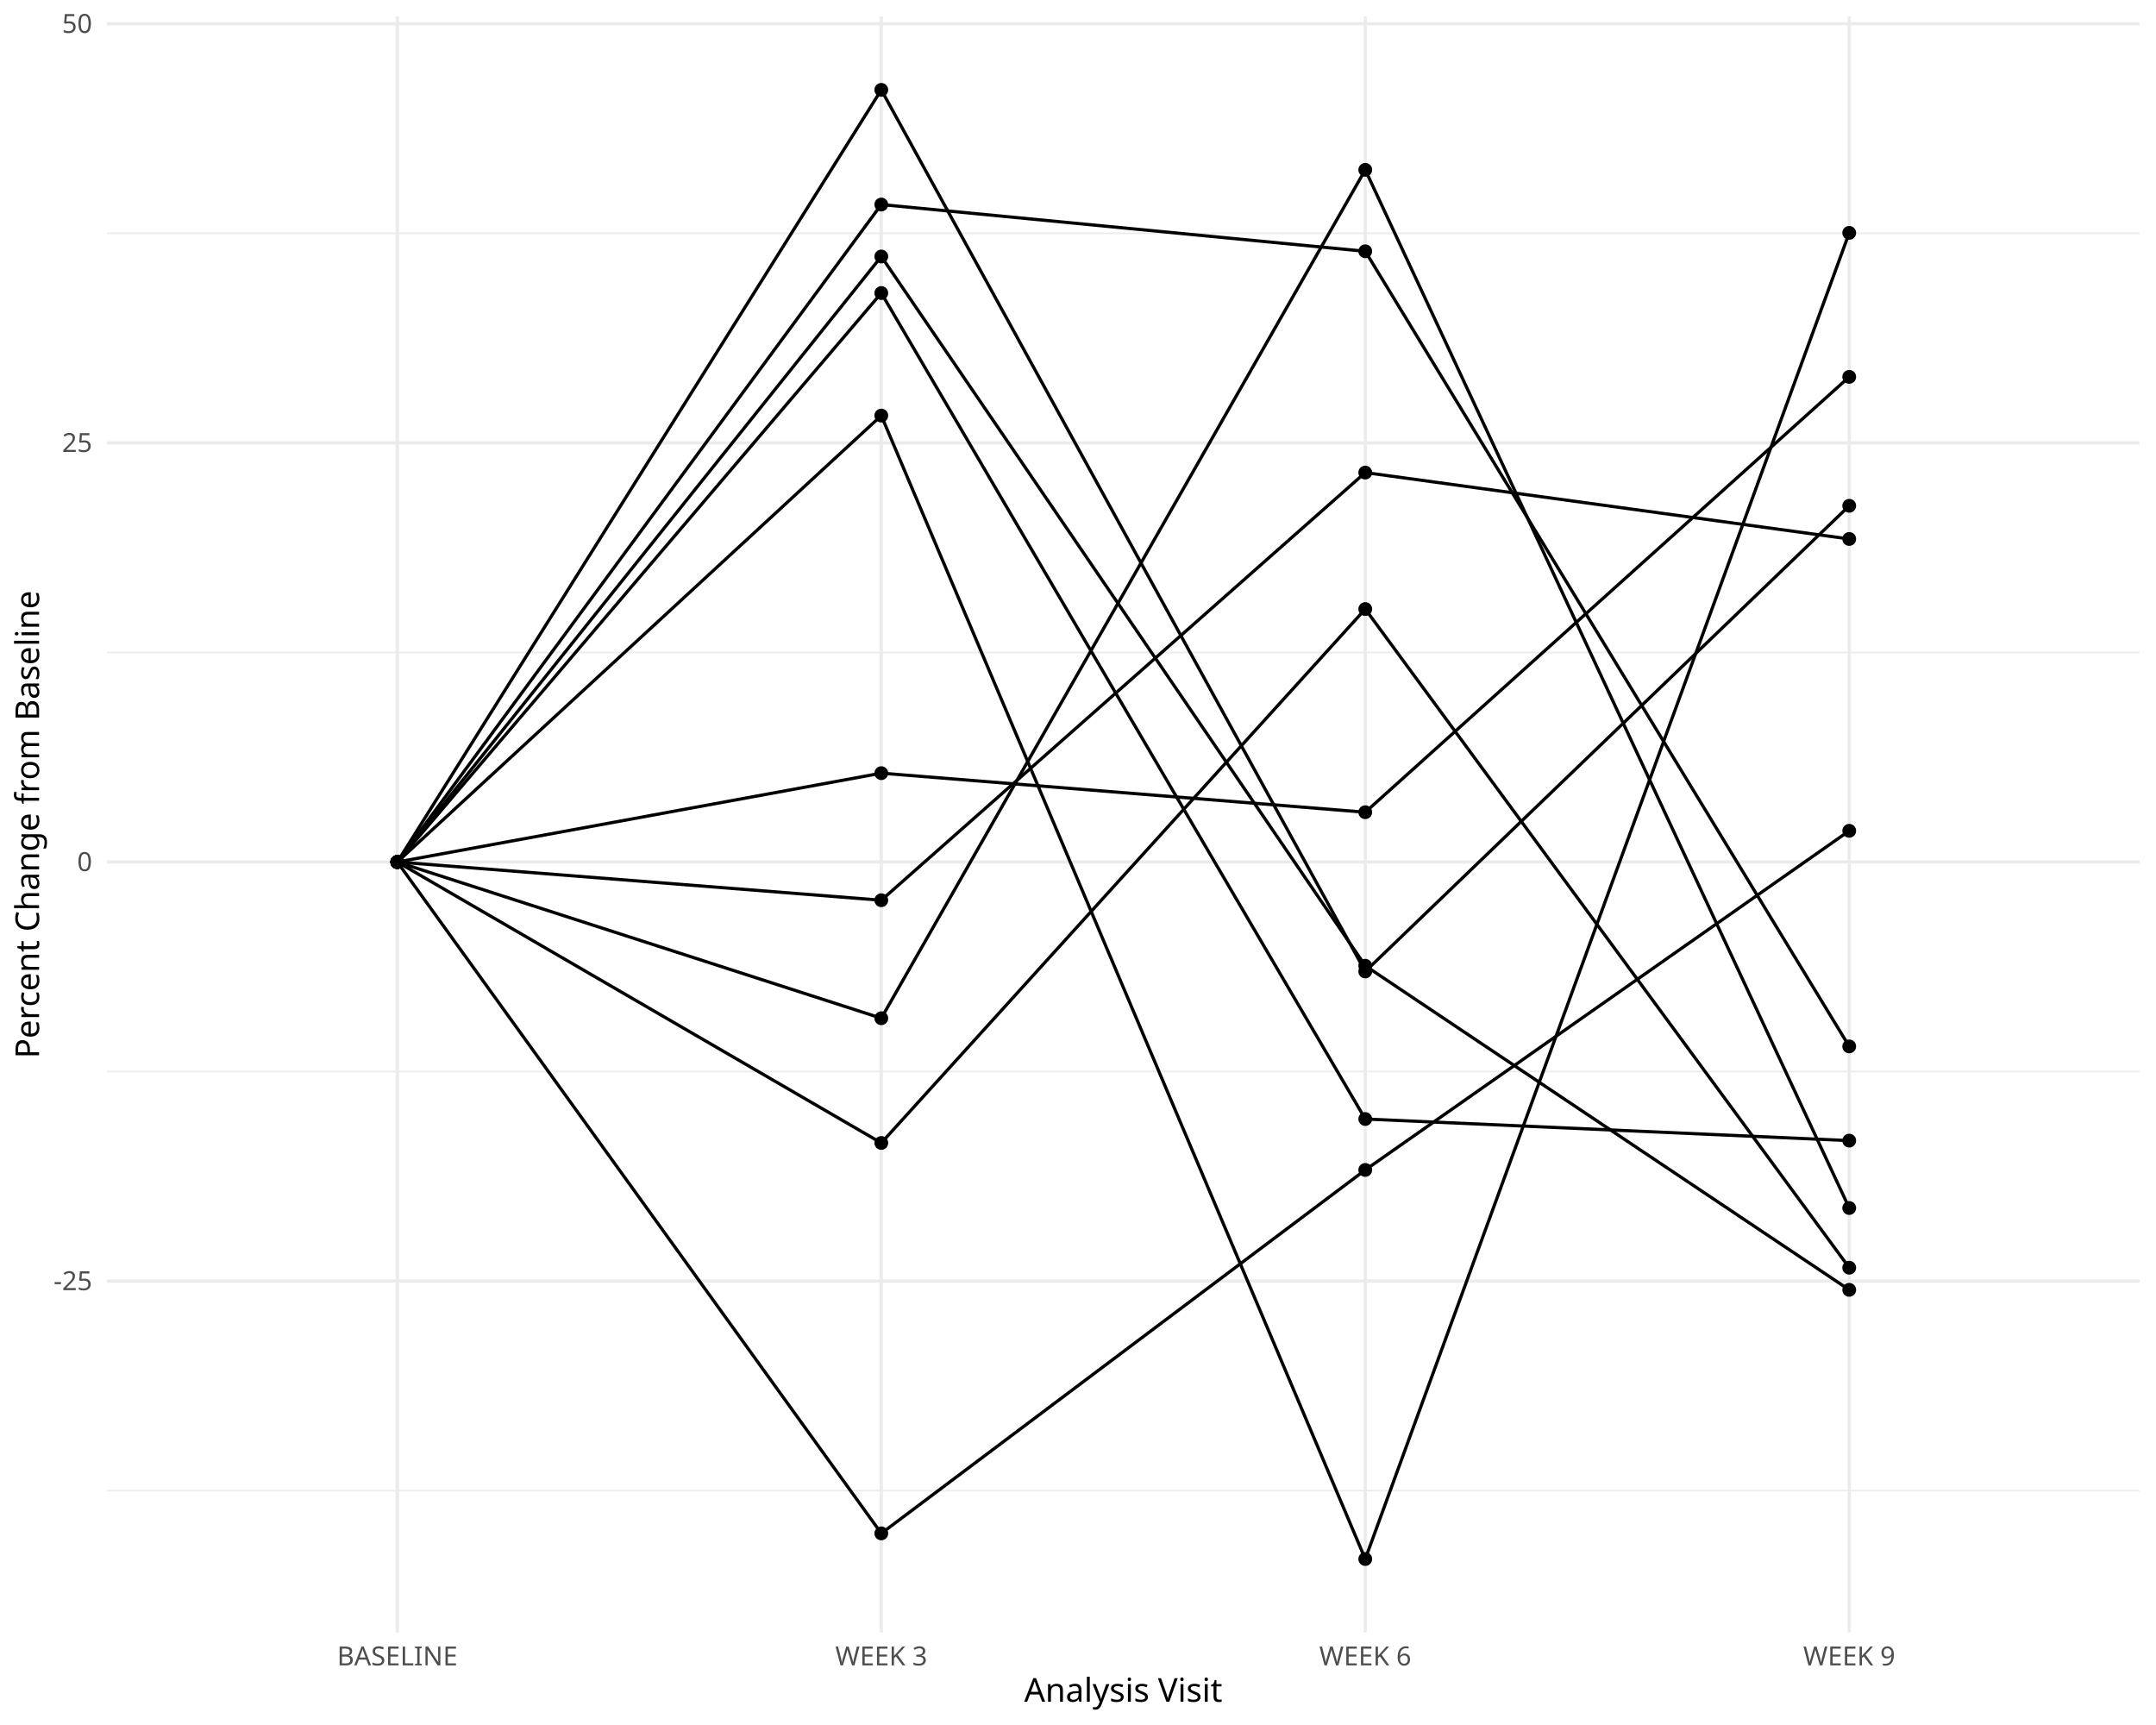
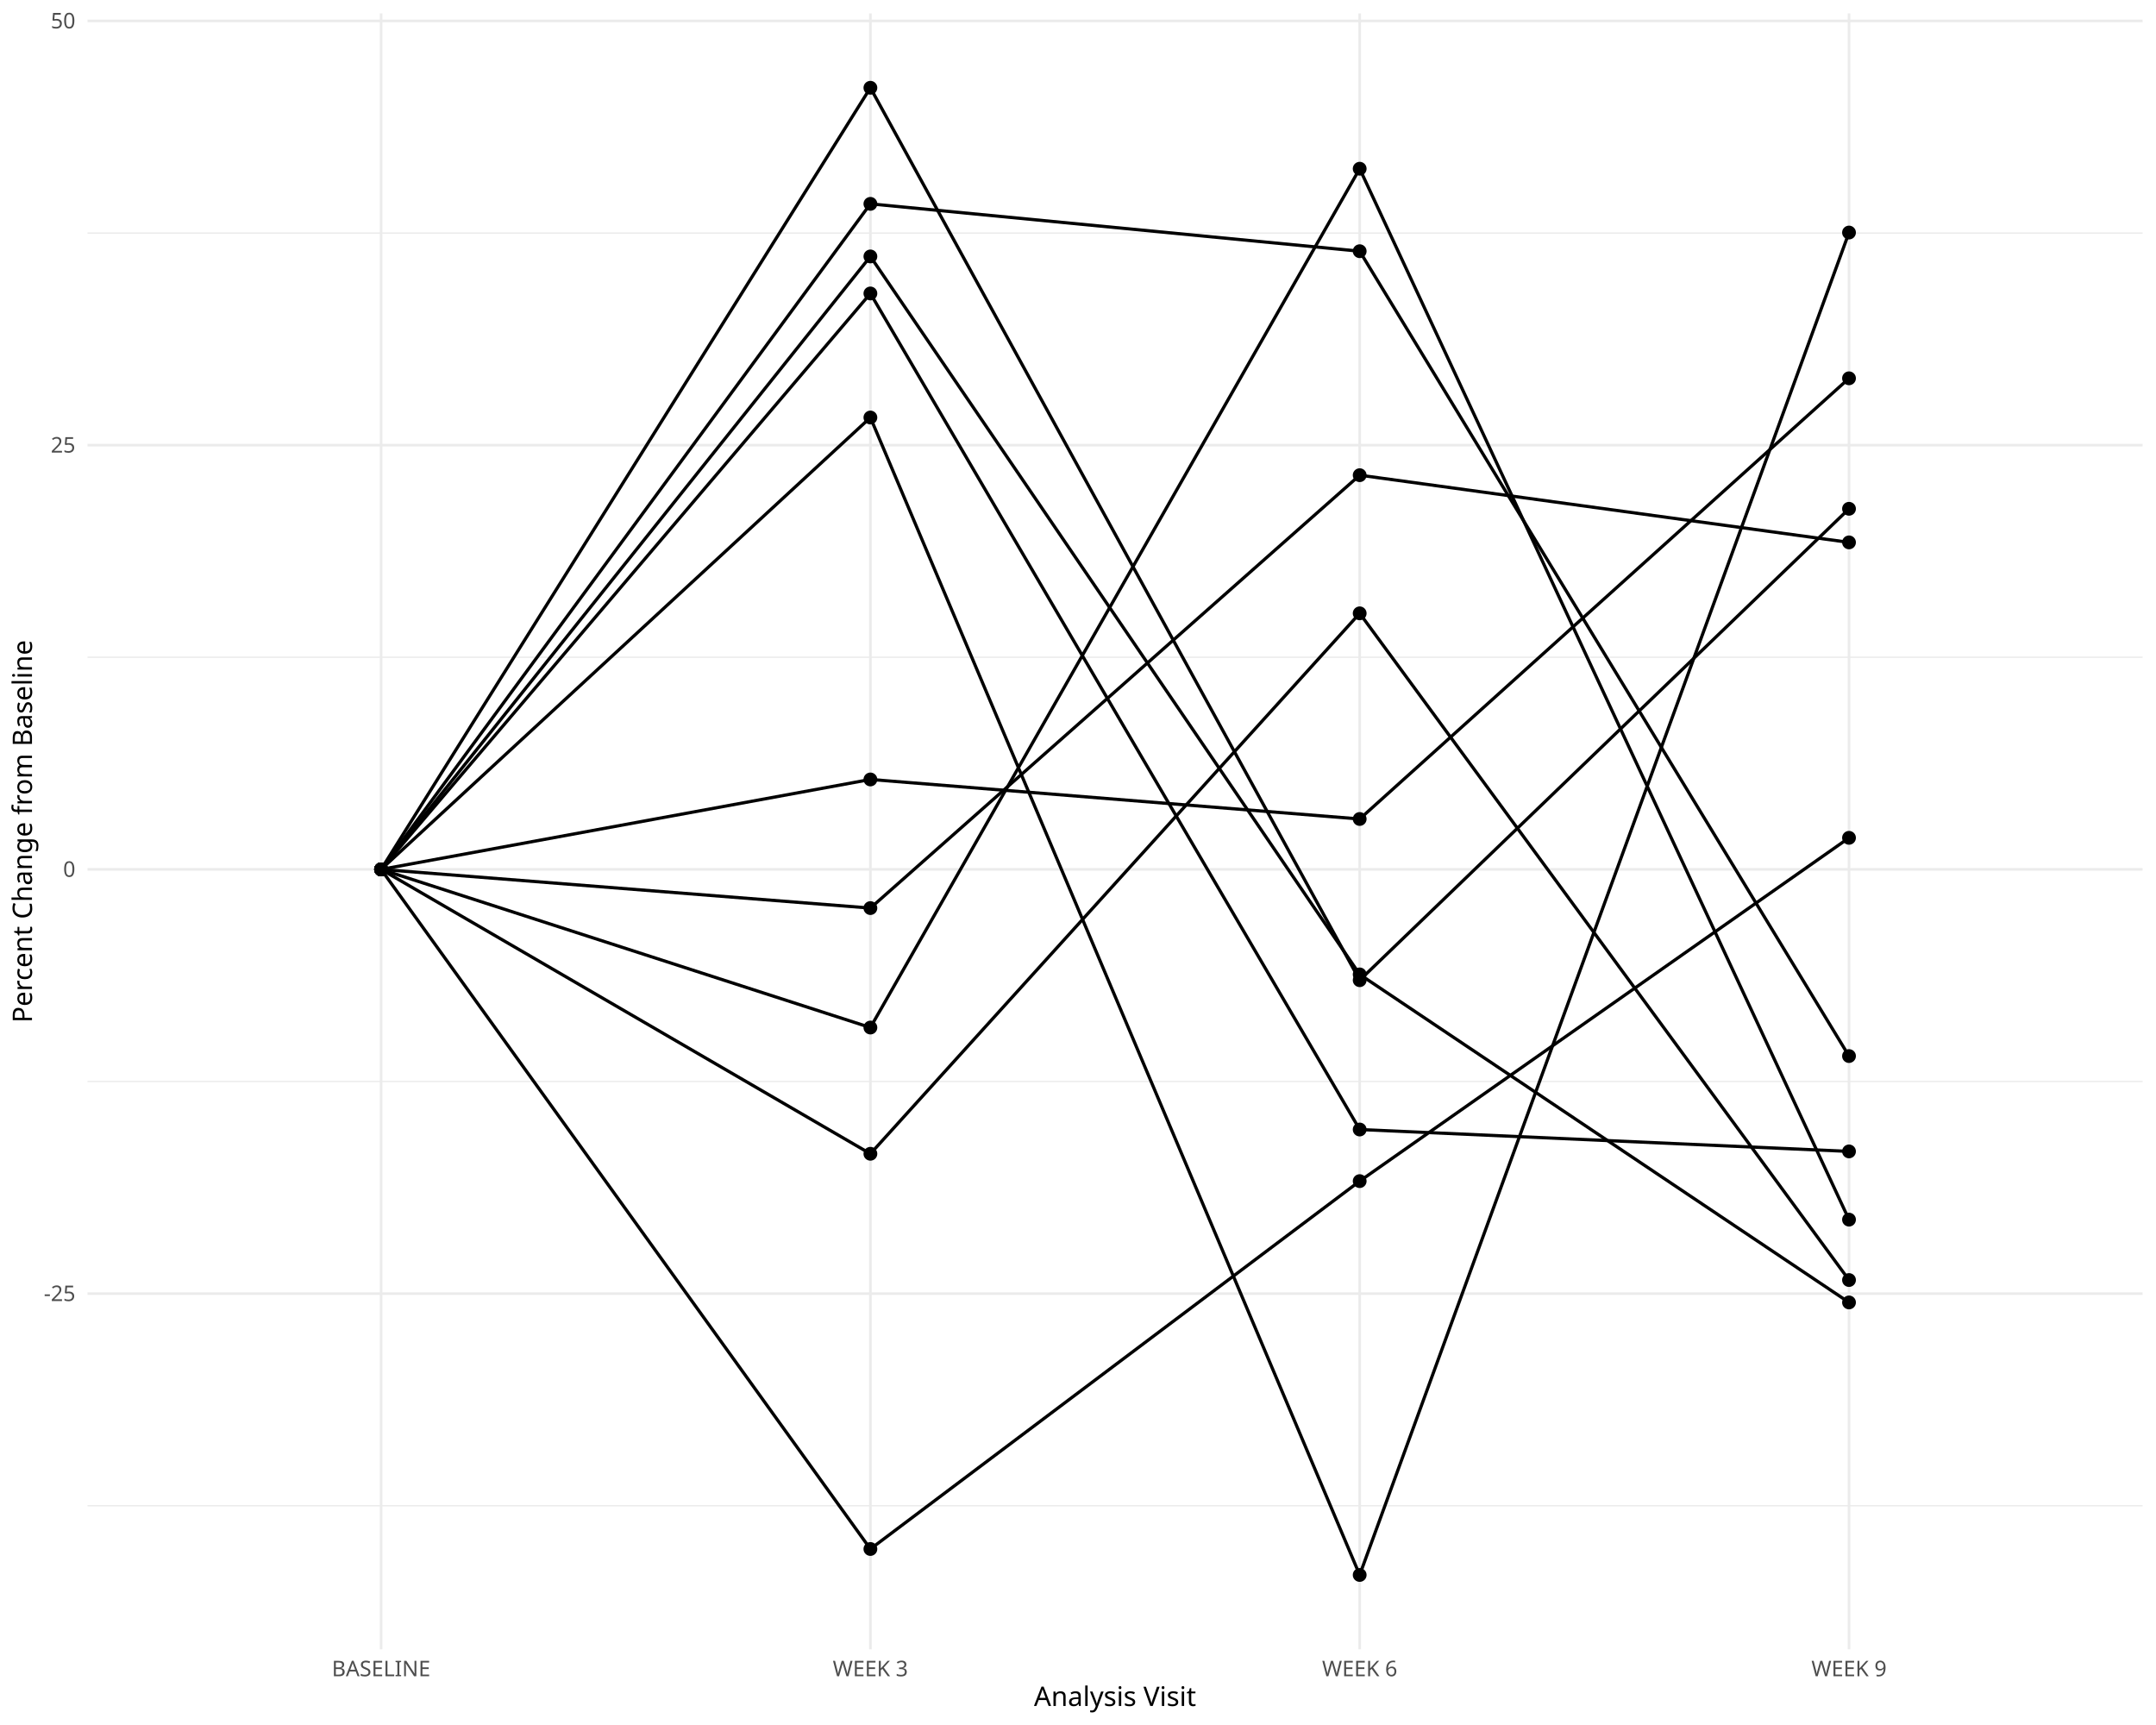
<svg xmlns="http://www.w3.org/2000/svg" class="svglite" data-engine-version="2.0" width="720.00pt" height="576.00pt" viewBox="0 0 720.00 576.00">
  <defs>
    <style type="text/css">
    .svglite line, .svglite polyline, .svglite polygon, .svglite path, .svglite rect, .svglite circle {
      fill: none;
      stroke: #000000;
      stroke-linecap: round;
      stroke-linejoin: round;
      stroke-miterlimit: 10.00;
    }
  </style>
  </defs>
  <rect width="100%" height="100%" style="stroke: none; fill: #FFFFFF;" />
  <defs>
    <clipPath id="cpMC4wMHw3MjAuMDB8MC4wMHw1NzYuMDA=">
      <rect x="0.00" y="0.00" width="720.00" height="576.00" />
    </clipPath>
  </defs>
  <g clip-path="url(#cpMC4wMHw3MjAuMDB8MC4wMHw1NzYuMDA=)">
</g>
  <defs>
-     <clipPath id="cpMzUuNzJ8NzE0LjUyfDUuNDh8NTQ1LjEx">
-       <rect x="35.72" y="5.48" width="678.80" height="539.63" />
+     <clipPath id="cpMjkuMjN8NzE1LjUyfDQuNDh8NTUwLjcz">
+       <rect x="29.23" y="4.48" width="686.29" height="546.25" />
    </clipPath>
  </defs>
-   <g clip-path="url(#cpMzUuNzJ8NzE0LjUyfDUuNDh8NTQ1LjEx)">
-     <polyline points="35.72,497.75 714.52,497.75 " style="stroke-width: 0.53; stroke: #EBEBEB; stroke-linecap: butt;" />
-     <polyline points="35.72,357.80 714.52,357.80 " style="stroke-width: 0.53; stroke: #EBEBEB; stroke-linecap: butt;" />
-     <polyline points="35.72,217.86 714.52,217.86 " style="stroke-width: 0.53; stroke: #EBEBEB; stroke-linecap: butt;" />
-     <polyline points="35.72,77.92 714.52,77.92 " style="stroke-width: 0.53; stroke: #EBEBEB; stroke-linecap: butt;" />
-     <polyline points="35.72,427.78 714.52,427.78 " style="stroke-width: 1.07; stroke: #EBEBEB; stroke-linecap: butt;" />
-     <polyline points="35.72,287.83 714.52,287.83 " style="stroke-width: 1.07; stroke: #EBEBEB; stroke-linecap: butt;" />
-     <polyline points="35.72,147.89 714.52,147.89 " style="stroke-width: 1.07; stroke: #EBEBEB; stroke-linecap: butt;" />
-     <polyline points="35.72,7.95 714.52,7.95 " style="stroke-width: 1.07; stroke: #EBEBEB; stroke-linecap: butt;" />
-     <polyline points="132.69,545.11 132.69,5.48 " style="stroke-width: 1.07; stroke: #EBEBEB; stroke-linecap: butt;" />
-     <polyline points="294.31,545.11 294.31,5.48 " style="stroke-width: 1.07; stroke: #EBEBEB; stroke-linecap: butt;" />
-     <polyline points="455.93,545.11 455.93,5.48 " style="stroke-width: 1.07; stroke: #EBEBEB; stroke-linecap: butt;" />
-     <polyline points="617.55,545.11 617.55,5.48 " style="stroke-width: 1.07; stroke: #EBEBEB; stroke-linecap: butt;" />
-     <circle cx="132.69" cy="287.83" r="1.95" style="stroke-width: 0.71; fill: #000000;" />
-     <circle cx="294.31" cy="258.17" r="1.95" style="stroke-width: 0.71; fill: #000000;" />
-     <circle cx="455.93" cy="271.21" r="1.95" style="stroke-width: 0.71; fill: #000000;" />
-     <circle cx="617.55" cy="125.84" r="1.95" style="stroke-width: 0.71; fill: #000000;" />
-     <circle cx="132.69" cy="287.83" r="1.95" style="stroke-width: 0.71; fill: #000000;" />
-     <circle cx="294.31" cy="300.60" r="1.95" style="stroke-width: 0.71; fill: #000000;" />
-     <circle cx="455.93" cy="157.80" r="1.95" style="stroke-width: 0.71; fill: #000000;" />
-     <circle cx="617.55" cy="179.97" r="1.95" style="stroke-width: 0.71; fill: #000000;" />
-     <circle cx="132.69" cy="287.83" r="1.95" style="stroke-width: 0.71; fill: #000000;" />
-     <circle cx="294.31" cy="85.65" r="1.95" style="stroke-width: 0.71; fill: #000000;" />
-     <circle cx="455.93" cy="322.48" r="1.95" style="stroke-width: 0.71; fill: #000000;" />
-     <circle cx="617.55" cy="430.69" r="1.95" style="stroke-width: 0.71; fill: #000000;" />
-     <circle cx="132.69" cy="287.83" r="1.95" style="stroke-width: 0.71; fill: #000000;" />
-     <circle cx="294.31" cy="512.02" r="1.95" style="stroke-width: 0.71; fill: #000000;" />
-     <circle cx="455.93" cy="390.66" r="1.95" style="stroke-width: 0.71; fill: #000000;" />
-     <circle cx="617.55" cy="277.42" r="1.95" style="stroke-width: 0.71; fill: #000000;" />
-     <circle cx="132.69" cy="287.83" r="1.95" style="stroke-width: 0.71; fill: #000000;" />
-     <circle cx="294.31" cy="340.00" r="1.95" style="stroke-width: 0.71; fill: #000000;" />
-     <circle cx="455.93" cy="56.71" r="1.95" style="stroke-width: 0.71; fill: #000000;" />
-     <circle cx="617.55" cy="403.37" r="1.95" style="stroke-width: 0.71; fill: #000000;" />
-     <circle cx="132.69" cy="287.83" r="1.95" style="stroke-width: 0.71; fill: #000000;" />
-     <circle cx="294.31" cy="381.65" r="1.95" style="stroke-width: 0.71; fill: #000000;" />
-     <circle cx="455.93" cy="203.37" r="1.95" style="stroke-width: 0.71; fill: #000000;" />
-     <circle cx="617.55" cy="423.30" r="1.95" style="stroke-width: 0.71; fill: #000000;" />
-     <circle cx="132.69" cy="287.83" r="1.95" style="stroke-width: 0.71; fill: #000000;" />
-     <circle cx="294.31" cy="138.77" r="1.95" style="stroke-width: 0.71; fill: #000000;" />
-     <circle cx="455.93" cy="520.58" r="1.95" style="stroke-width: 0.71; fill: #000000;" />
-     <circle cx="617.55" cy="77.76" r="1.95" style="stroke-width: 0.71; fill: #000000;" />
-     <circle cx="132.69" cy="287.83" r="1.95" style="stroke-width: 0.71; fill: #000000;" />
-     <circle cx="294.31" cy="97.85" r="1.95" style="stroke-width: 0.71; fill: #000000;" />
-     <circle cx="455.93" cy="373.65" r="1.95" style="stroke-width: 0.71; fill: #000000;" />
-     <circle cx="617.55" cy="380.87" r="1.95" style="stroke-width: 0.71; fill: #000000;" />
-     <circle cx="132.69" cy="287.83" r="1.95" style="stroke-width: 0.71; fill: #000000;" />
-     <circle cx="294.31" cy="68.30" r="1.95" style="stroke-width: 0.71; fill: #000000;" />
-     <circle cx="455.93" cy="83.91" r="1.95" style="stroke-width: 0.71; fill: #000000;" />
-     <circle cx="617.55" cy="349.41" r="1.95" style="stroke-width: 0.71; fill: #000000;" />
-     <circle cx="132.69" cy="287.83" r="1.95" style="stroke-width: 0.71; fill: #000000;" />
-     <circle cx="294.31" cy="30.01" r="1.95" style="stroke-width: 0.71; fill: #000000;" />
-     <circle cx="455.93" cy="324.39" r="1.95" style="stroke-width: 0.71; fill: #000000;" />
-     <circle cx="617.55" cy="168.89" r="1.95" style="stroke-width: 0.71; fill: #000000;" />
-     <polyline points="132.69,287.83 294.31,258.17 455.93,271.21 617.55,125.84 " style="stroke-width: 1.07; stroke-linecap: butt;" />
-     <polyline points="132.69,287.83 294.31,300.60 455.93,157.80 617.55,179.97 " style="stroke-width: 1.07; stroke-linecap: butt;" />
-     <polyline points="132.69,287.83 294.31,85.65 455.93,322.48 617.55,430.69 " style="stroke-width: 1.07; stroke-linecap: butt;" />
-     <polyline points="132.69,287.83 294.31,512.02 455.93,390.66 617.55,277.42 " style="stroke-width: 1.07; stroke-linecap: butt;" />
-     <polyline points="132.69,287.83 294.31,340.00 455.93,56.71 617.55,403.37 " style="stroke-width: 1.07; stroke-linecap: butt;" />
-     <polyline points="132.69,287.83 294.31,381.65 455.93,203.37 617.55,423.30 " style="stroke-width: 1.07; stroke-linecap: butt;" />
-     <polyline points="132.69,287.83 294.31,138.77 455.93,520.58 617.55,77.76 " style="stroke-width: 1.07; stroke-linecap: butt;" />
-     <polyline points="132.69,287.83 294.31,97.85 455.93,373.65 617.55,380.87 " style="stroke-width: 1.07; stroke-linecap: butt;" />
-     <polyline points="132.69,287.83 294.31,68.30 455.93,83.91 617.55,349.41 " style="stroke-width: 1.07; stroke-linecap: butt;" />
-     <polyline points="132.69,287.83 294.31,30.01 455.93,324.39 617.55,168.89 " style="stroke-width: 1.07; stroke-linecap: butt;" />
+   <g clip-path="url(#cpMjkuMjN8NzE1LjUyfDQuNDh8NTUwLjcz)">
+     <polyline points="29.23,502.78 715.52,502.78 " style="stroke-width: 0.44; stroke: #EBEBEB; stroke-linecap: butt;" />
+     <polyline points="29.23,361.13 715.52,361.13 " style="stroke-width: 0.44; stroke: #EBEBEB; stroke-linecap: butt;" />
+     <polyline points="29.23,219.47 715.52,219.47 " style="stroke-width: 0.44; stroke: #EBEBEB; stroke-linecap: butt;" />
+     <polyline points="29.23,77.82 715.52,77.82 " style="stroke-width: 0.44; stroke: #EBEBEB; stroke-linecap: butt;" />
+     <polyline points="29.23,431.95 715.52,431.95 " style="stroke-width: 0.87; stroke: #EBEBEB; stroke-linecap: butt;" />
+     <polyline points="29.23,290.30 715.52,290.30 " style="stroke-width: 0.87; stroke: #EBEBEB; stroke-linecap: butt;" />
+     <polyline points="29.23,148.64 715.52,148.64 " style="stroke-width: 0.87; stroke: #EBEBEB; stroke-linecap: butt;" />
+     <polyline points="29.23,6.99 715.52,6.99 " style="stroke-width: 0.87; stroke: #EBEBEB; stroke-linecap: butt;" />
+     <polyline points="127.27,550.73 127.27,4.48 " style="stroke-width: 0.87; stroke: #EBEBEB; stroke-linecap: butt;" />
+     <polyline points="290.67,550.73 290.67,4.48 " style="stroke-width: 0.87; stroke: #EBEBEB; stroke-linecap: butt;" />
+     <polyline points="454.07,550.73 454.07,4.48 " style="stroke-width: 0.87; stroke: #EBEBEB; stroke-linecap: butt;" />
+     <polyline points="617.48,550.73 617.48,4.48 " style="stroke-width: 0.87; stroke: #EBEBEB; stroke-linecap: butt;" />
+     <circle cx="127.27" cy="290.30" r="1.95" style="stroke-width: 0.71; fill: #000000;" />
+     <circle cx="290.67" cy="260.27" r="1.95" style="stroke-width: 0.71; fill: #000000;" />
+     <circle cx="454.07" cy="273.47" r="1.95" style="stroke-width: 0.71; fill: #000000;" />
+     <circle cx="617.48" cy="126.32" r="1.95" style="stroke-width: 0.71; fill: #000000;" />
+     <circle cx="127.27" cy="290.30" r="1.95" style="stroke-width: 0.71; fill: #000000;" />
+     <circle cx="290.67" cy="303.22" r="1.95" style="stroke-width: 0.71; fill: #000000;" />
+     <circle cx="454.07" cy="158.67" r="1.95" style="stroke-width: 0.71; fill: #000000;" />
+     <circle cx="617.48" cy="181.11" r="1.95" style="stroke-width: 0.71; fill: #000000;" />
+     <circle cx="127.27" cy="290.30" r="1.95" style="stroke-width: 0.71; fill: #000000;" />
+     <circle cx="290.67" cy="85.63" r="1.95" style="stroke-width: 0.71; fill: #000000;" />
+     <circle cx="454.07" cy="325.37" r="1.95" style="stroke-width: 0.71; fill: #000000;" />
+     <circle cx="617.48" cy="434.90" r="1.95" style="stroke-width: 0.71; fill: #000000;" />
+     <circle cx="127.27" cy="290.30" r="1.95" style="stroke-width: 0.71; fill: #000000;" />
+     <circle cx="290.67" cy="517.23" r="1.95" style="stroke-width: 0.71; fill: #000000;" />
+     <circle cx="454.07" cy="394.39" r="1.95" style="stroke-width: 0.71; fill: #000000;" />
+     <circle cx="617.48" cy="279.76" r="1.95" style="stroke-width: 0.71; fill: #000000;" />
+     <circle cx="127.27" cy="290.30" r="1.95" style="stroke-width: 0.71; fill: #000000;" />
+     <circle cx="290.67" cy="343.11" r="1.95" style="stroke-width: 0.71; fill: #000000;" />
+     <circle cx="454.07" cy="56.34" r="1.95" style="stroke-width: 0.71; fill: #000000;" />
+     <circle cx="617.48" cy="407.25" r="1.95" style="stroke-width: 0.71; fill: #000000;" />
+     <circle cx="127.27" cy="290.30" r="1.95" style="stroke-width: 0.71; fill: #000000;" />
+     <circle cx="290.67" cy="385.26" r="1.95" style="stroke-width: 0.71; fill: #000000;" />
+     <circle cx="454.07" cy="204.80" r="1.95" style="stroke-width: 0.71; fill: #000000;" />
+     <circle cx="617.48" cy="427.42" r="1.95" style="stroke-width: 0.71; fill: #000000;" />
+     <circle cx="127.27" cy="290.30" r="1.95" style="stroke-width: 0.71; fill: #000000;" />
+     <circle cx="290.67" cy="139.41" r="1.95" style="stroke-width: 0.71; fill: #000000;" />
+     <circle cx="454.07" cy="525.90" r="1.95" style="stroke-width: 0.71; fill: #000000;" />
+     <circle cx="617.48" cy="77.65" r="1.95" style="stroke-width: 0.71; fill: #000000;" />
+     <circle cx="127.27" cy="290.30" r="1.95" style="stroke-width: 0.71; fill: #000000;" />
+     <circle cx="290.67" cy="97.99" r="1.95" style="stroke-width: 0.71; fill: #000000;" />
+     <circle cx="454.07" cy="377.16" r="1.95" style="stroke-width: 0.71; fill: #000000;" />
+     <circle cx="617.48" cy="384.47" r="1.95" style="stroke-width: 0.71; fill: #000000;" />
+     <circle cx="127.27" cy="290.30" r="1.95" style="stroke-width: 0.71; fill: #000000;" />
+     <circle cx="290.67" cy="68.07" r="1.95" style="stroke-width: 0.71; fill: #000000;" />
+     <circle cx="454.07" cy="83.88" r="1.95" style="stroke-width: 0.71; fill: #000000;" />
+     <circle cx="617.48" cy="352.63" r="1.95" style="stroke-width: 0.71; fill: #000000;" />
+     <circle cx="127.27" cy="290.30" r="1.95" style="stroke-width: 0.71; fill: #000000;" />
+     <circle cx="290.67" cy="29.31" r="1.95" style="stroke-width: 0.71; fill: #000000;" />
+     <circle cx="454.07" cy="327.30" r="1.95" style="stroke-width: 0.71; fill: #000000;" />
+     <circle cx="617.48" cy="169.89" r="1.95" style="stroke-width: 0.71; fill: #000000;" />
+     <polyline points="127.27,290.30 290.67,260.27 454.07,273.47 617.48,126.32 " style="stroke-width: 1.07; stroke-linecap: butt;" />
+     <polyline points="127.27,290.30 290.67,303.22 454.07,158.67 617.48,181.11 " style="stroke-width: 1.07; stroke-linecap: butt;" />
+     <polyline points="127.27,290.30 290.67,85.63 454.07,325.37 617.48,434.90 " style="stroke-width: 1.07; stroke-linecap: butt;" />
+     <polyline points="127.27,290.30 290.67,517.23 454.07,394.39 617.48,279.76 " style="stroke-width: 1.07; stroke-linecap: butt;" />
+     <polyline points="127.27,290.30 290.67,343.11 454.07,56.34 617.48,407.25 " style="stroke-width: 1.07; stroke-linecap: butt;" />
+     <polyline points="127.27,290.30 290.67,385.26 454.07,204.80 617.48,427.42 " style="stroke-width: 1.07; stroke-linecap: butt;" />
+     <polyline points="127.27,290.30 290.67,139.41 454.07,525.90 617.48,77.65 " style="stroke-width: 1.07; stroke-linecap: butt;" />
+     <polyline points="127.27,290.30 290.67,97.99 454.07,377.16 617.48,384.47 " style="stroke-width: 1.07; stroke-linecap: butt;" />
+     <polyline points="127.27,290.30 290.67,68.07 454.07,83.88 617.48,352.63 " style="stroke-width: 1.07; stroke-linecap: butt;" />
+     <polyline points="127.27,290.30 290.67,29.31 454.07,327.30 617.48,169.89 " style="stroke-width: 1.07; stroke-linecap: butt;" />
  </g>
  <g clip-path="url(#cpMC4wMHw3MjAuMDB8MC4wMHw1NzYuMDA=)">
-     <text x="30.79" y="430.80" text-anchor="end" style="font-size: 8.80px; fill: #4D4D4D; font-family: sans;" textLength="12.72px" lengthAdjust="spacingAndGlyphs">-25</text>
-     <text x="30.79" y="290.86" text-anchor="end" style="font-size: 8.80px; fill: #4D4D4D; font-family: sans;" textLength="4.89px" lengthAdjust="spacingAndGlyphs">0</text>
-     <text x="30.79" y="150.92" text-anchor="end" style="font-size: 8.80px; fill: #4D4D4D; font-family: sans;" textLength="9.79px" lengthAdjust="spacingAndGlyphs">25</text>
-     <text x="30.79" y="10.98" text-anchor="end" style="font-size: 8.80px; fill: #4D4D4D; font-family: sans;" textLength="9.79px" lengthAdjust="spacingAndGlyphs">50</text>
-     <text x="132.69" y="556.10" text-anchor="middle" style="font-size: 8.80px; fill: #4D4D4D; font-family: sans;" textLength="43.05px" lengthAdjust="spacingAndGlyphs">BASELINE</text>
-     <text x="294.31" y="556.10" text-anchor="middle" style="font-size: 8.80px; fill: #4D4D4D; font-family: sans;" textLength="33.26px" lengthAdjust="spacingAndGlyphs">WEEK 3</text>
-     <text x="455.93" y="556.10" text-anchor="middle" style="font-size: 8.80px; fill: #4D4D4D; font-family: sans;" textLength="33.26px" lengthAdjust="spacingAndGlyphs">WEEK 6</text>
-     <text x="617.55" y="556.10" text-anchor="middle" style="font-size: 8.80px; fill: #4D4D4D; font-family: sans;" textLength="33.26px" lengthAdjust="spacingAndGlyphs">WEEK 9</text>
-     <text x="375.12" y="568.24" text-anchor="middle" style="font-size: 11.00px; font-family: sans;" textLength="64.81px" lengthAdjust="spacingAndGlyphs">Analysis Visit</text>
-     <text transform="translate(13.05,275.30) rotate(-90)" text-anchor="middle" style="font-size: 11.00px; font-family: sans;" textLength="149.83px" lengthAdjust="spacingAndGlyphs">Percent Change from Baseline</text>
+     <text x="25.19" y="434.43" text-anchor="end" style="font-size: 7.20px; fill: #4D4D4D; font-family: sans;" textLength="10.41px" lengthAdjust="spacingAndGlyphs">-25</text>
+     <text x="25.19" y="292.78" text-anchor="end" style="font-size: 7.20px; fill: #4D4D4D; font-family: sans;" textLength="4.00px" lengthAdjust="spacingAndGlyphs">0</text>
+     <text x="25.19" y="151.12" text-anchor="end" style="font-size: 7.20px; fill: #4D4D4D; font-family: sans;" textLength="8.01px" lengthAdjust="spacingAndGlyphs">25</text>
+     <text x="25.19" y="9.47" text-anchor="end" style="font-size: 7.20px; fill: #4D4D4D; font-family: sans;" textLength="8.01px" lengthAdjust="spacingAndGlyphs">50</text>
+     <text x="127.27" y="559.72" text-anchor="middle" style="font-size: 7.20px; fill: #4D4D4D; font-family: sans;" textLength="35.23px" lengthAdjust="spacingAndGlyphs">BASELINE</text>
+     <text x="290.67" y="559.72" text-anchor="middle" style="font-size: 7.20px; fill: #4D4D4D; font-family: sans;" textLength="27.21px" lengthAdjust="spacingAndGlyphs">WEEK 3</text>
+     <text x="454.07" y="559.72" text-anchor="middle" style="font-size: 7.20px; fill: #4D4D4D; font-family: sans;" textLength="27.21px" lengthAdjust="spacingAndGlyphs">WEEK 6</text>
+     <text x="617.48" y="559.72" text-anchor="middle" style="font-size: 7.20px; fill: #4D4D4D; font-family: sans;" textLength="27.21px" lengthAdjust="spacingAndGlyphs">WEEK 9</text>
+     <text x="372.37" y="569.65" text-anchor="middle" style="font-size: 9.00px; font-family: sans;" textLength="53.03px" lengthAdjust="spacingAndGlyphs">Analysis Visit</text>
+     <text transform="translate(10.68,277.61) rotate(-90)" text-anchor="middle" style="font-size: 9.00px; font-family: sans;" textLength="122.59px" lengthAdjust="spacingAndGlyphs">Percent Change from Baseline</text>
  </g>
</svg>
